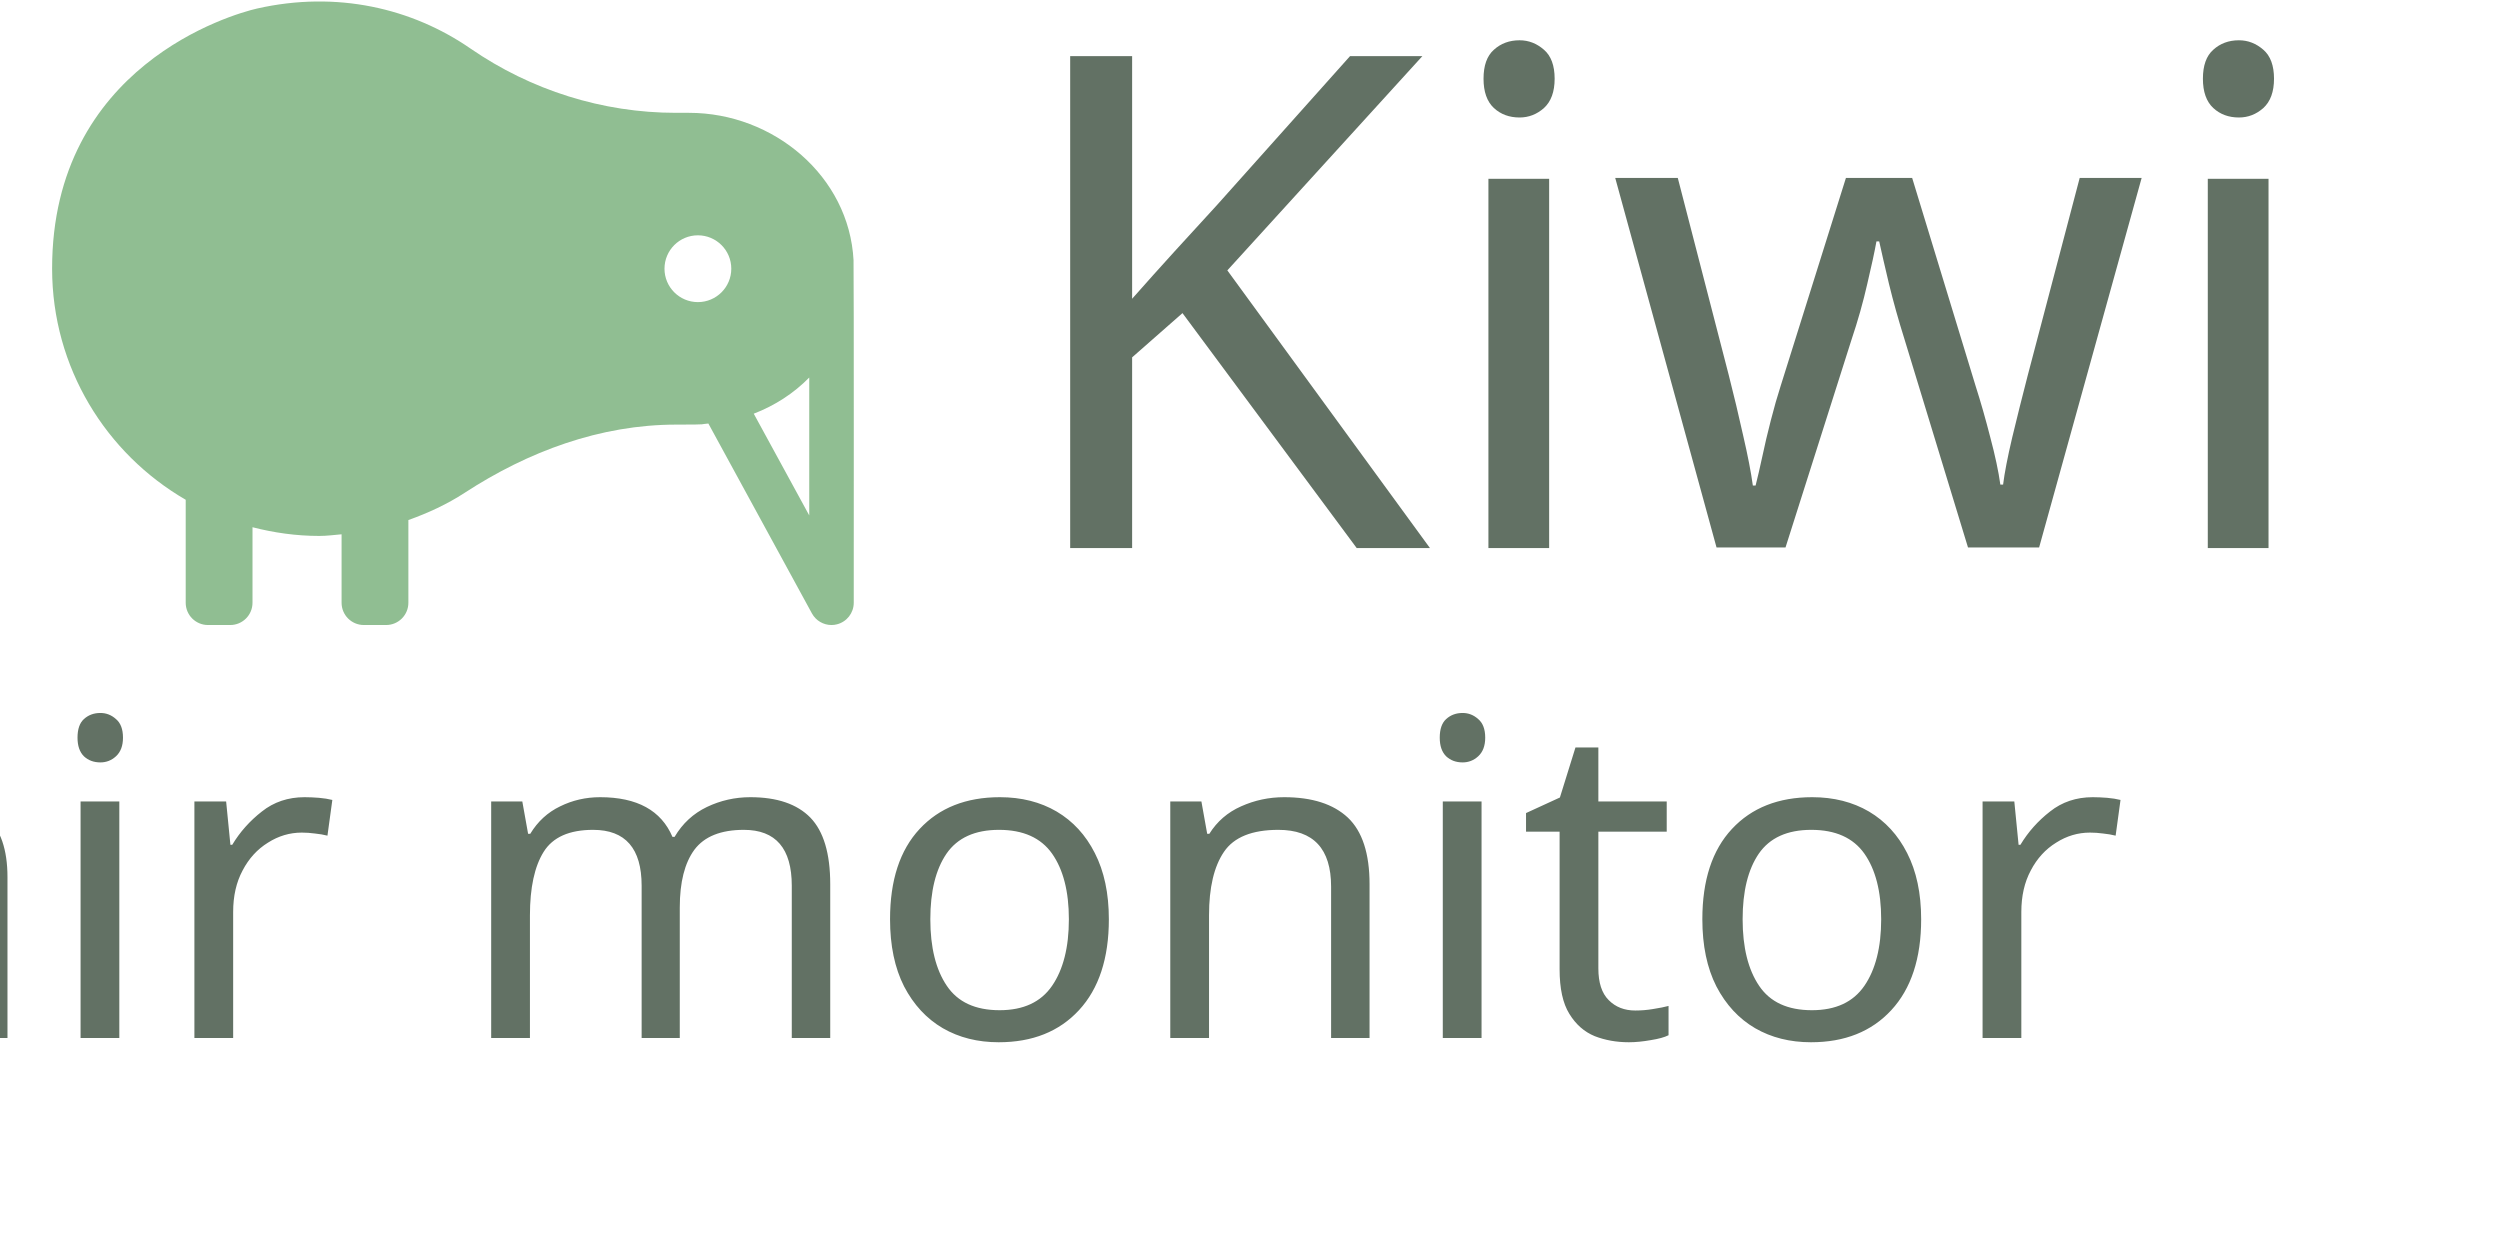
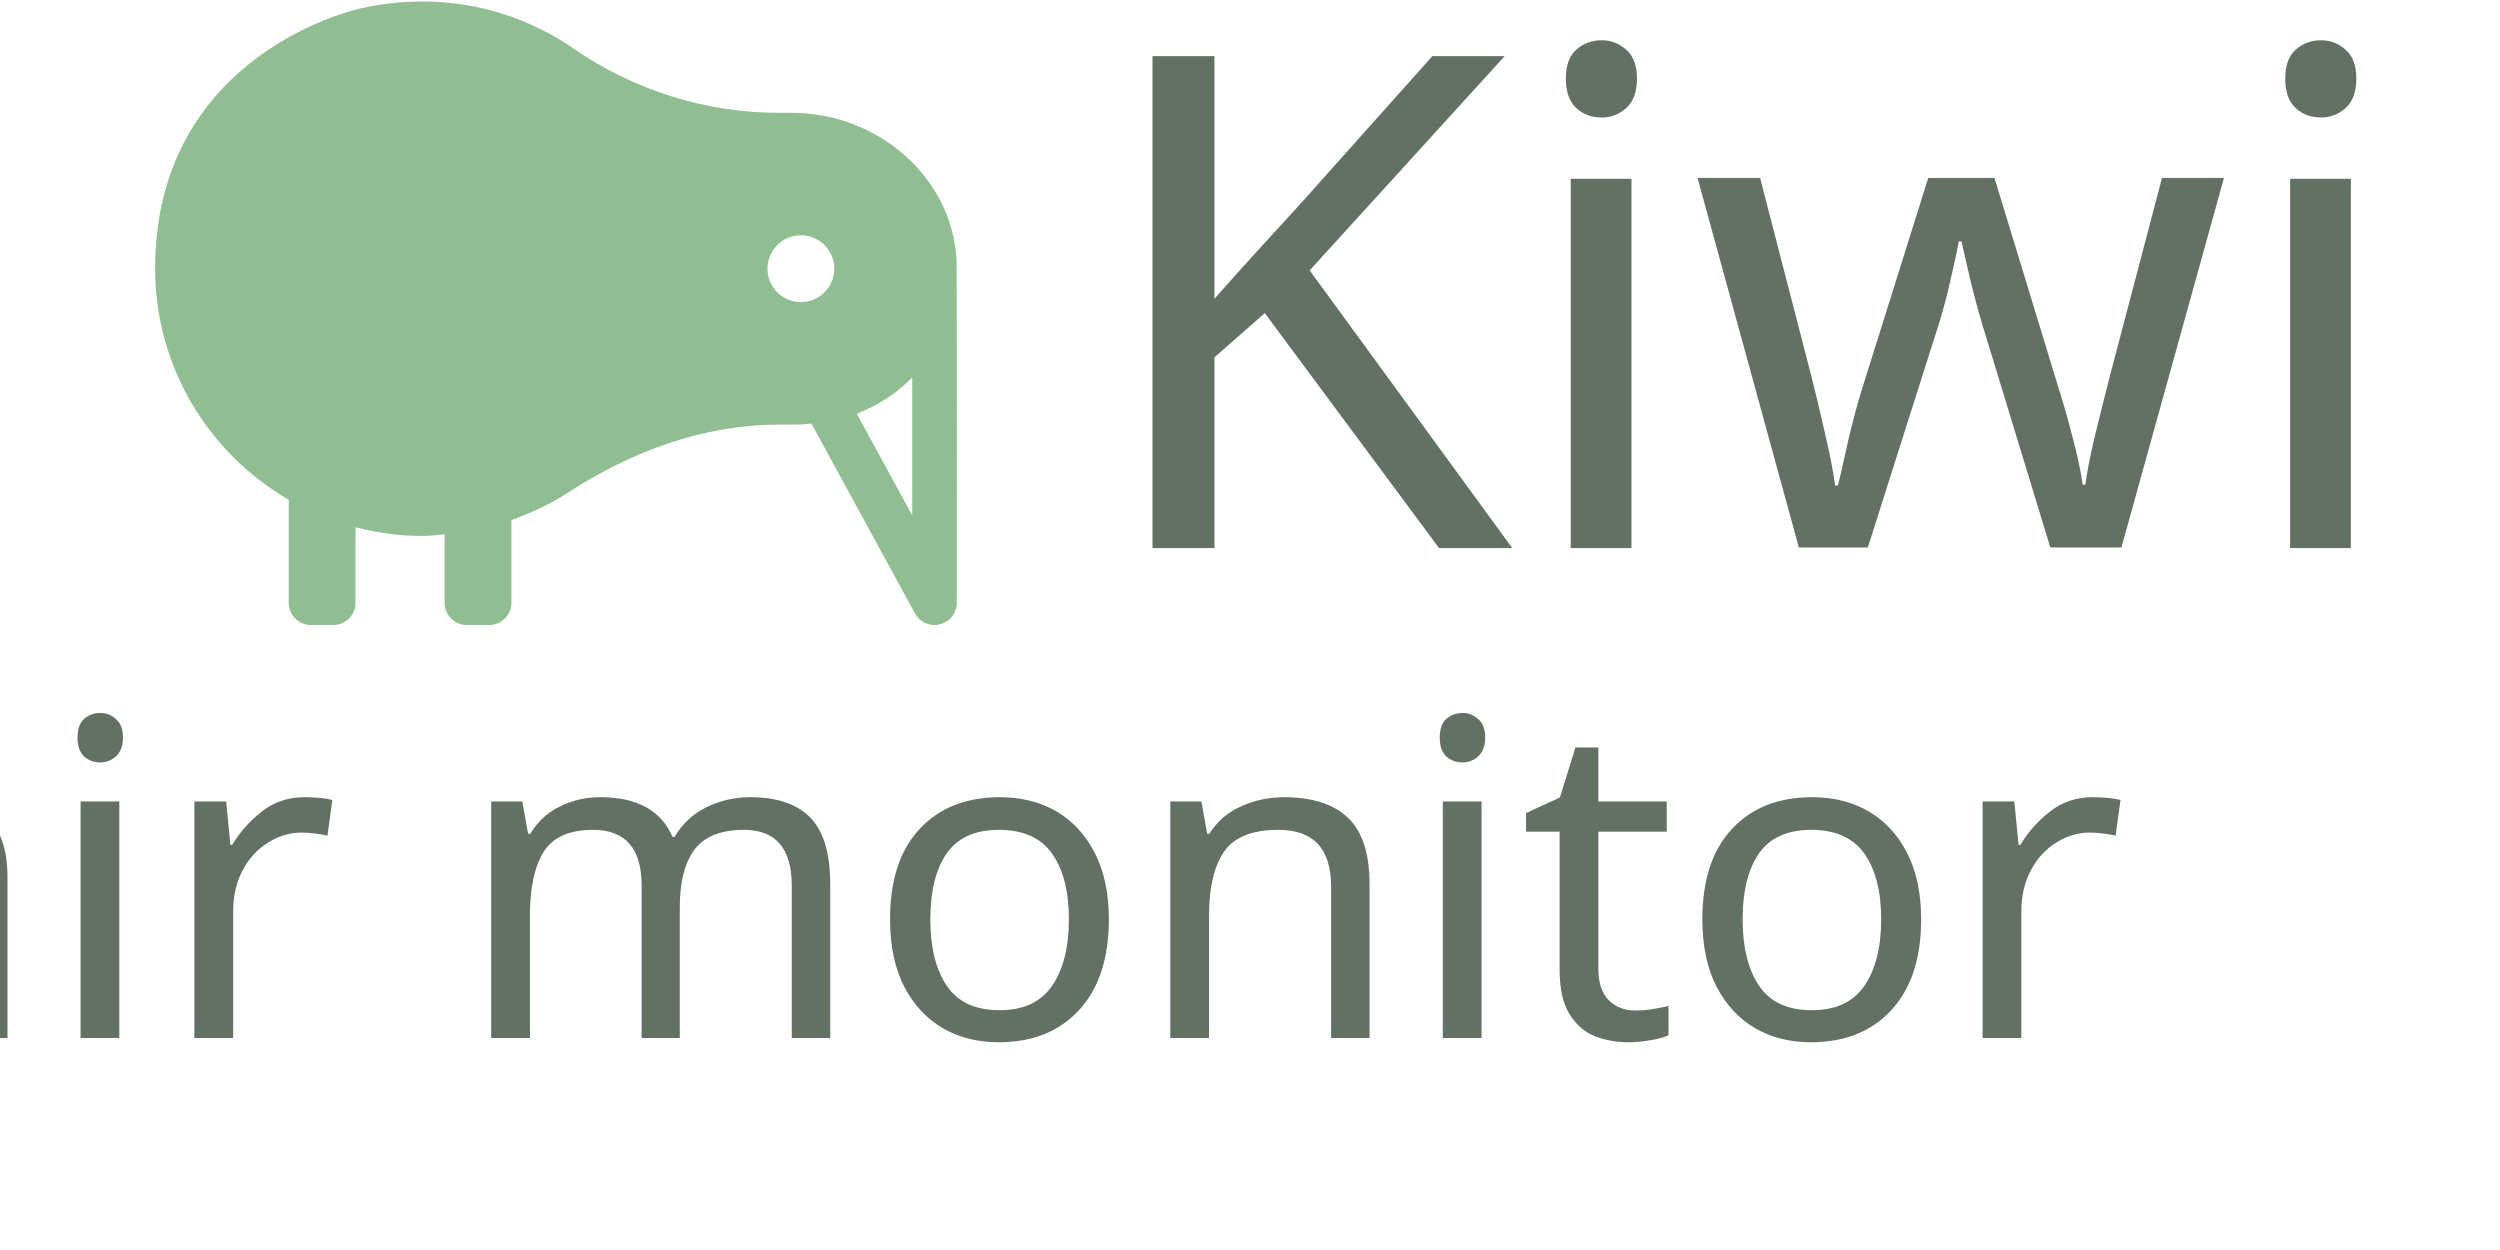
<svg xmlns="http://www.w3.org/2000/svg" width="128mm" height="64mm" viewBox="0 0 128 64" version="1.1" id="svg839">
  <defs id="defs833" />
  <g id="layer1">
-     <path fill="currentColor" d="M 43.702,13.329 C 43.476,9.013 39.602,5.777 35.28,5.777 H 34.613 C 30.848,5.777 27.183,4.619 24.084,2.482 21.092,0.418 17.24,-0.484 13.166,0.436 11.883,0.726 2.663,3.371 2.668,13.758 c 0.003,5.056 2.756,9.464 6.84,11.83 v 5.273 c 0,0.63 0.51,1.14 1.14,1.14 h 1.14 c 0.63,0 1.14,-0.51 1.14,-1.14 v -3.867 c 1.095,0.282 2.238,0.446 3.421,0.446 0.388,0 0.761,-0.052 1.14,-0.084 v 3.505 c 0,0.63 0.51,1.14 1.14,1.14 h 1.14 c 0.63,0 1.14,-0.51 1.14,-1.14 v -4.235 c 1.015,-0.361 1.987,-0.812 2.875,-1.39 3.26,-2.124 6.95,-3.496 10.841,-3.496 1.816,0 1.141,-0.022 1.643,-0.056 l 5.303,9.723 c 0.204,0.373 0.591,0.594 1.001,0.594 0.093,0 0.188,-0.011 0.281,-0.036 0.505,-0.128 0.859,-0.584 0.859,-1.105 0,0 0.01,-17.12 -0.011,-17.532 z m -7.97,2.139 c -0.944,0 -1.71,-0.766 -1.71,-1.71 0,-0.945 0.766,-1.71 1.71,-1.71 0.944,0 1.71,0.765 1.71,1.71 0,0.944 -0.766,1.71 -1.71,1.71 z m 5.701,10.921 -2.841,-5.208 c 1.077,-0.415 2.047,-1.04 2.841,-1.851 z" id="path1402" style="stroke-width:0.071;fill:#90be92;fill-opacity:1" />
-     <text xml:space="preserve" style="font-style:normal;font-variant:normal;font-weight:normal;font-stretch:normal;font-size:35.278px;line-height:1.25;font-family:Grandstander;-inkscape-font-specification:Grandstander;letter-spacing:0px;word-spacing:0px;fill:#627164;fill-opacity:1;stroke:none;stroke-width:0.265;" x="51.371" y="28.062" id="text1415">
-       <tspan id="tspan1413" x="51.371" y="28.062" style="font-style:normal;font-variant:normal;font-weight:normal;font-stretch:normal;font-size:35.278px;font-family:Grandstander;-inkscape-font-specification:Grandstander;stroke-width:0.265;fill:#627164;fill-opacity:1;">Kiwi</tspan>
+     <path fill="currentColor" d="M 48.976,13.329 C 48.751,9.013 44.877,5.777 40.555,5.777 h -0.668 c -3.764,0 -7.429,-1.158 -10.528,-3.295 C 26.366,0.418 22.515,-0.484 18.44,0.436 17.157,0.726 7.937,3.371 7.943,13.758 c 0.003,5.056 2.756,9.464 6.84,11.83 v 5.273 c 0,0.63 0.51,1.14 1.14,1.14 h 1.14 c 0.63,0 1.14,-0.51 1.14,-1.14 v -3.867 c 1.095,0.282 2.238,0.446 3.421,0.446 0.388,0 0.761,-0.052 1.14,-0.084 v 3.505 c 0,0.63 0.51,1.14 1.14,1.14 h 1.14 c 0.63,0 1.14,-0.51 1.14,-1.14 v -4.235 c 1.015,-0.361 1.987,-0.812 2.875,-1.39 3.26,-2.124 6.95,-3.496 10.841,-3.496 1.816,0 1.141,-0.022 1.643,-0.056 l 5.303,9.723 c 0.204,0.373 0.591,0.594 1.001,0.594 0.093,0 0.188,-0.011 0.281,-0.036 0.505,-0.128 0.859,-0.584 0.859,-1.105 0,0 0.01,-17.12 -0.011,-17.532 z m -7.97,2.139 c -0.944,0 -1.71,-0.766 -1.71,-1.71 0,-0.945 0.766,-1.71 1.71,-1.71 0.944,0 1.71,0.765 1.71,1.71 0,0.944 -0.766,1.71 -1.71,1.71 z m 5.701,10.921 -2.841,-5.208 c 1.077,-0.415 2.047,-1.04 2.841,-1.851 z" id="path1402" style="fill:#90be92;fill-opacity:1;stroke-width:0.071" />
+     <text xml:space="preserve" style="font-style:normal;font-variant:normal;font-weight:normal;font-stretch:normal;font-size:35.278px;line-height:1.25;font-family:Grandstander;-inkscape-font-specification:Grandstander;letter-spacing:0px;word-spacing:0px;fill:#627164;fill-opacity:1;stroke:none;stroke-width:0.265" x="55.587" y="28.062" id="text1415">
+       <tspan id="tspan1413" x="55.587" y="28.062" style="font-style:normal;font-variant:normal;font-weight:normal;font-stretch:normal;font-size:35.278px;font-family:Grandstander;-inkscape-font-specification:Grandstander;fill:#627164;fill-opacity:1;stroke-width:0.265">Kiwi</tspan>
    </text>
    <text xml:space="preserve" style="font-style:normal;font-variant:normal;font-weight:normal;font-stretch:normal;font-size:22.578px;line-height:1.25;font-family:Grandstander;-inkscape-font-specification:Grandstander;text-align:center;letter-spacing:0px;word-spacing:0px;text-anchor:middle;fill:#627164;fill-opacity:1;stroke:none;stroke-width:0.265" x="63.9" y="53.143" id="text843">
      <tspan id="tspan841" x="63.9" y="53.143" style="font-style:normal;font-variant:normal;font-weight:normal;font-stretch:normal;font-size:22.578px;font-family:Grandstander;-inkscape-font-specification:Grandstander;text-align:center;text-anchor:middle;fill:#627164;fill-opacity:1;stroke-width:0.265">air monitor</tspan>
    </text>
    <text xml:space="preserve" style="font-style:normal;font-weight:normal;font-size:7.761px;line-height:1.25;font-family:sans-serif;letter-spacing:0px;word-spacing:0px;fill:#90be92;fill-opacity:1;stroke:none;stroke-width:0.265" x="66.085" y="61.308" id="text847">
      <tspan x="66.085" y="61.308" style="font-style:normal;font-variant:normal;font-weight:300;font-stretch:normal;font-size:7.761px;font-family:Grandstander;-inkscape-font-specification:'Grandstander Light';text-align:center;text-anchor:middle;fill:#90be92;fill-opacity:1;stroke-width:0.265" id="tspan849" />
    </text>
  </g>
</svg>
